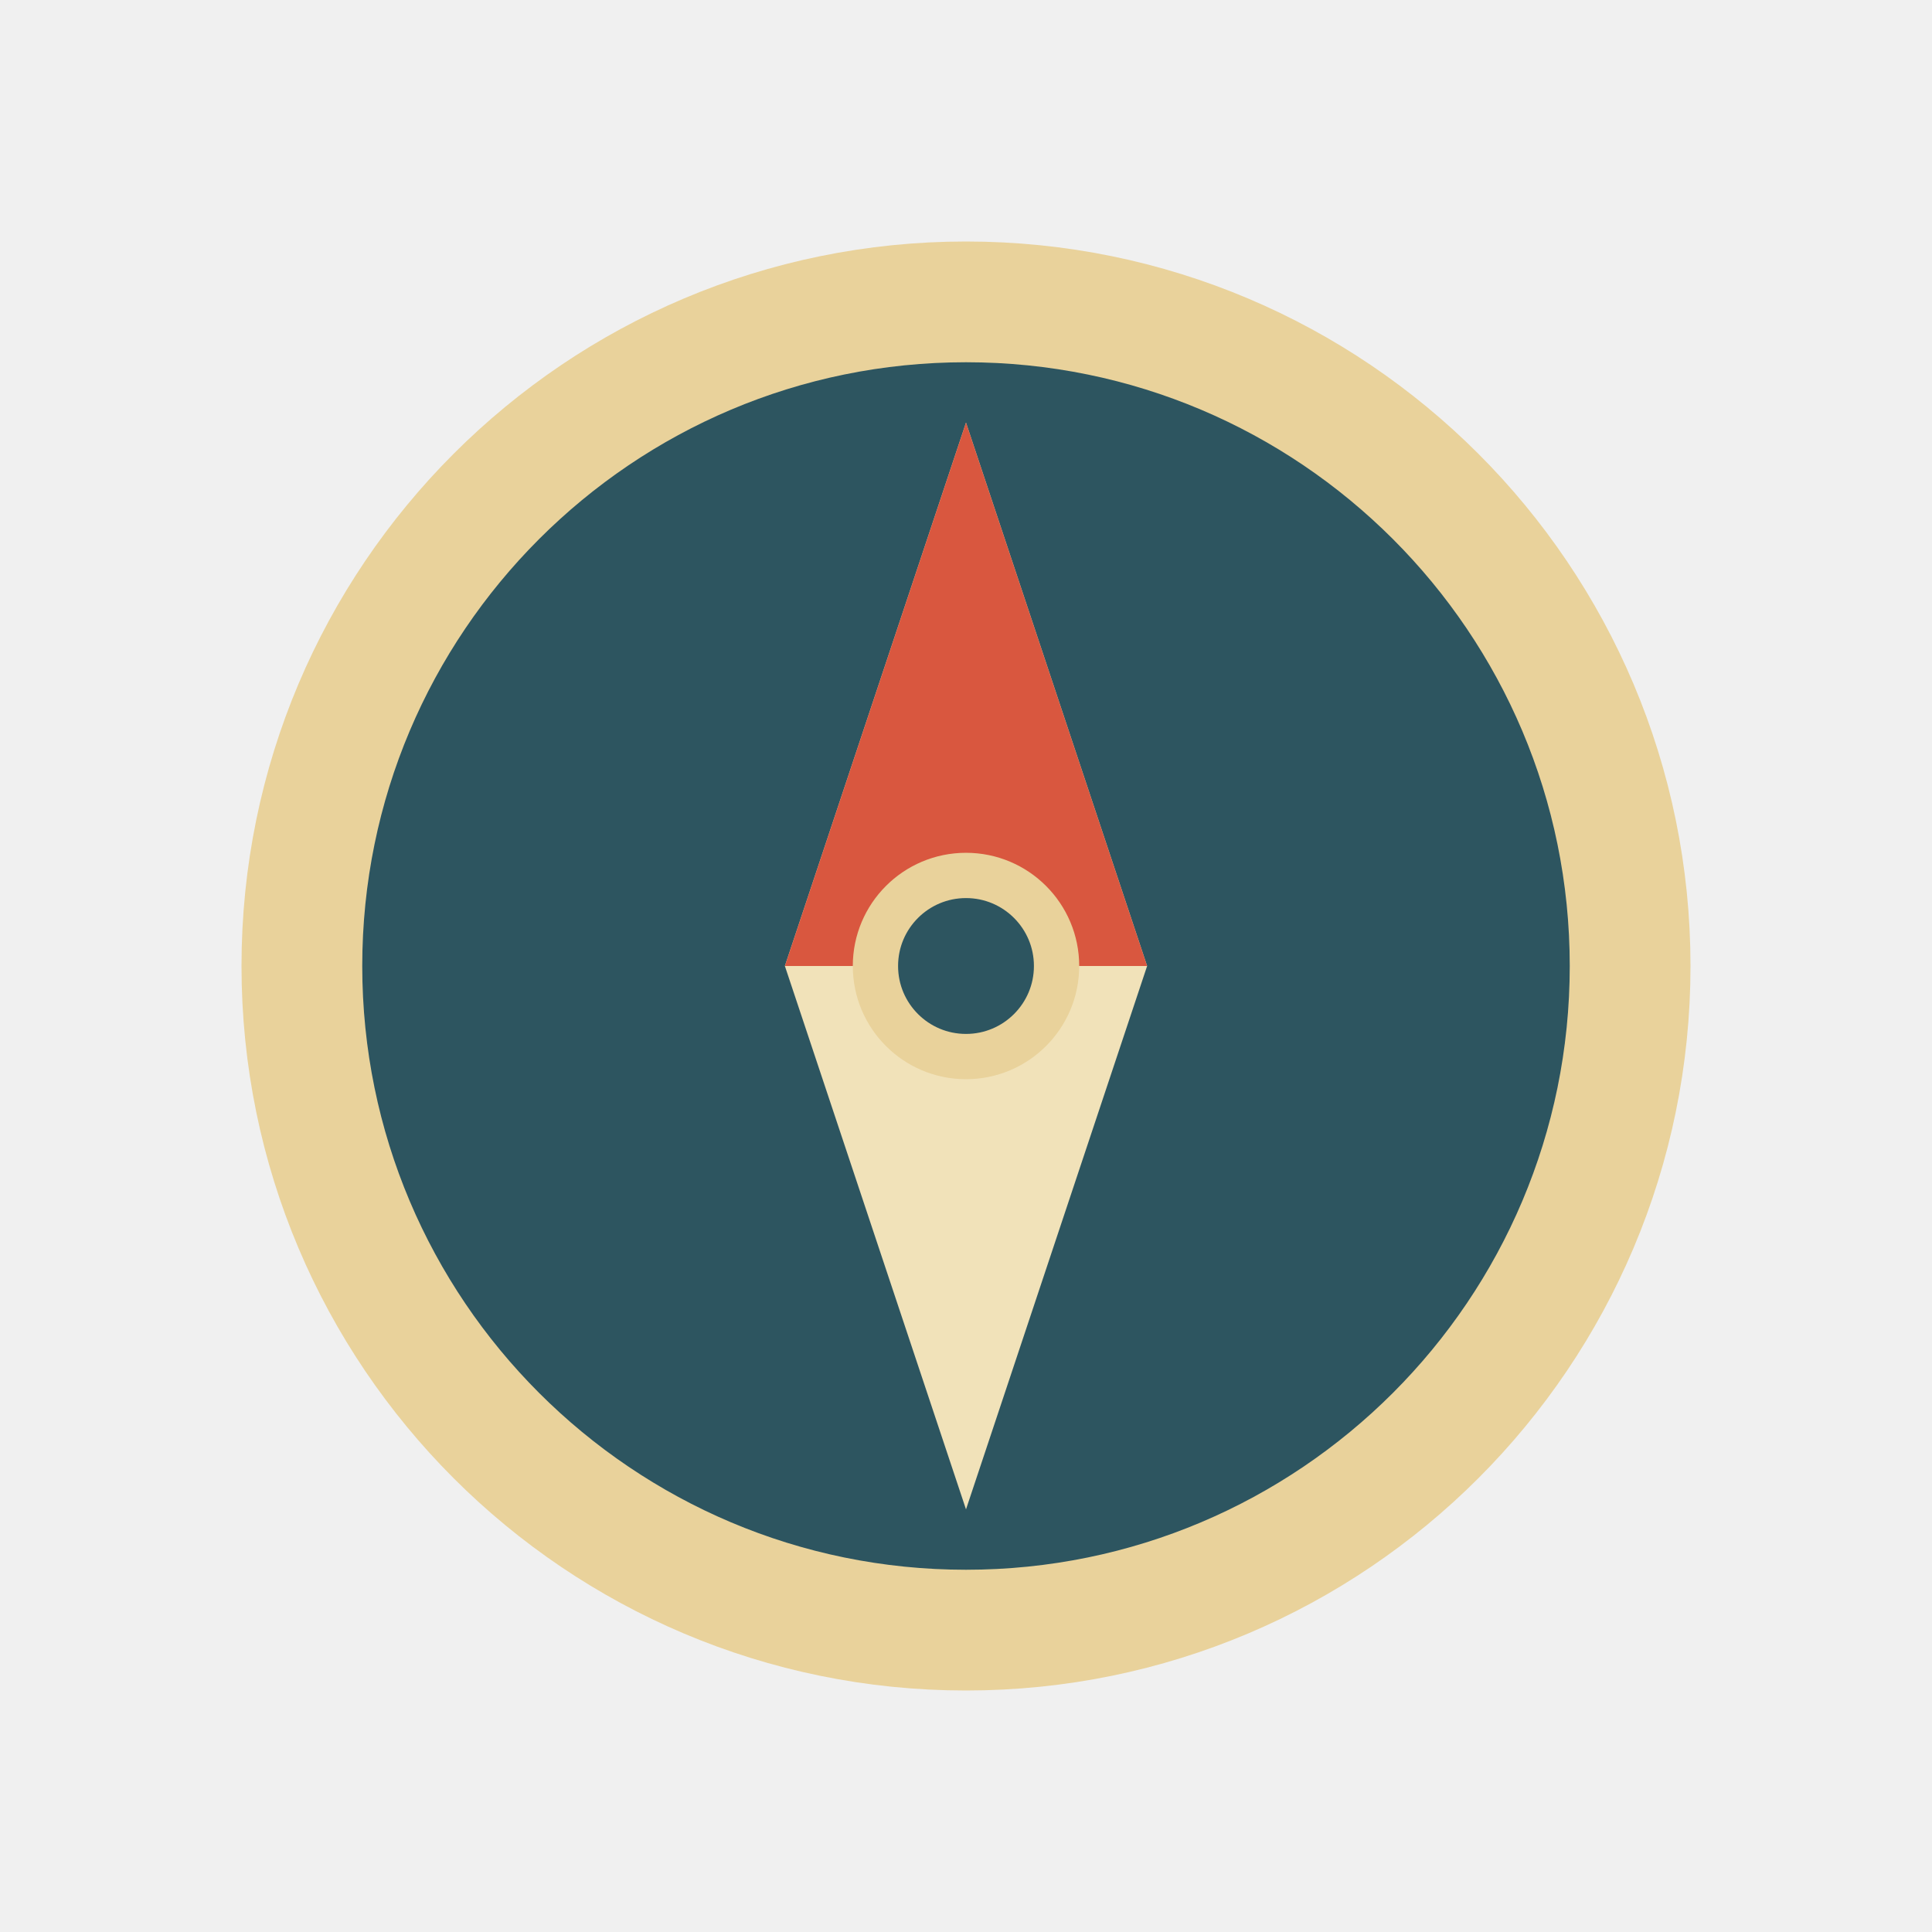
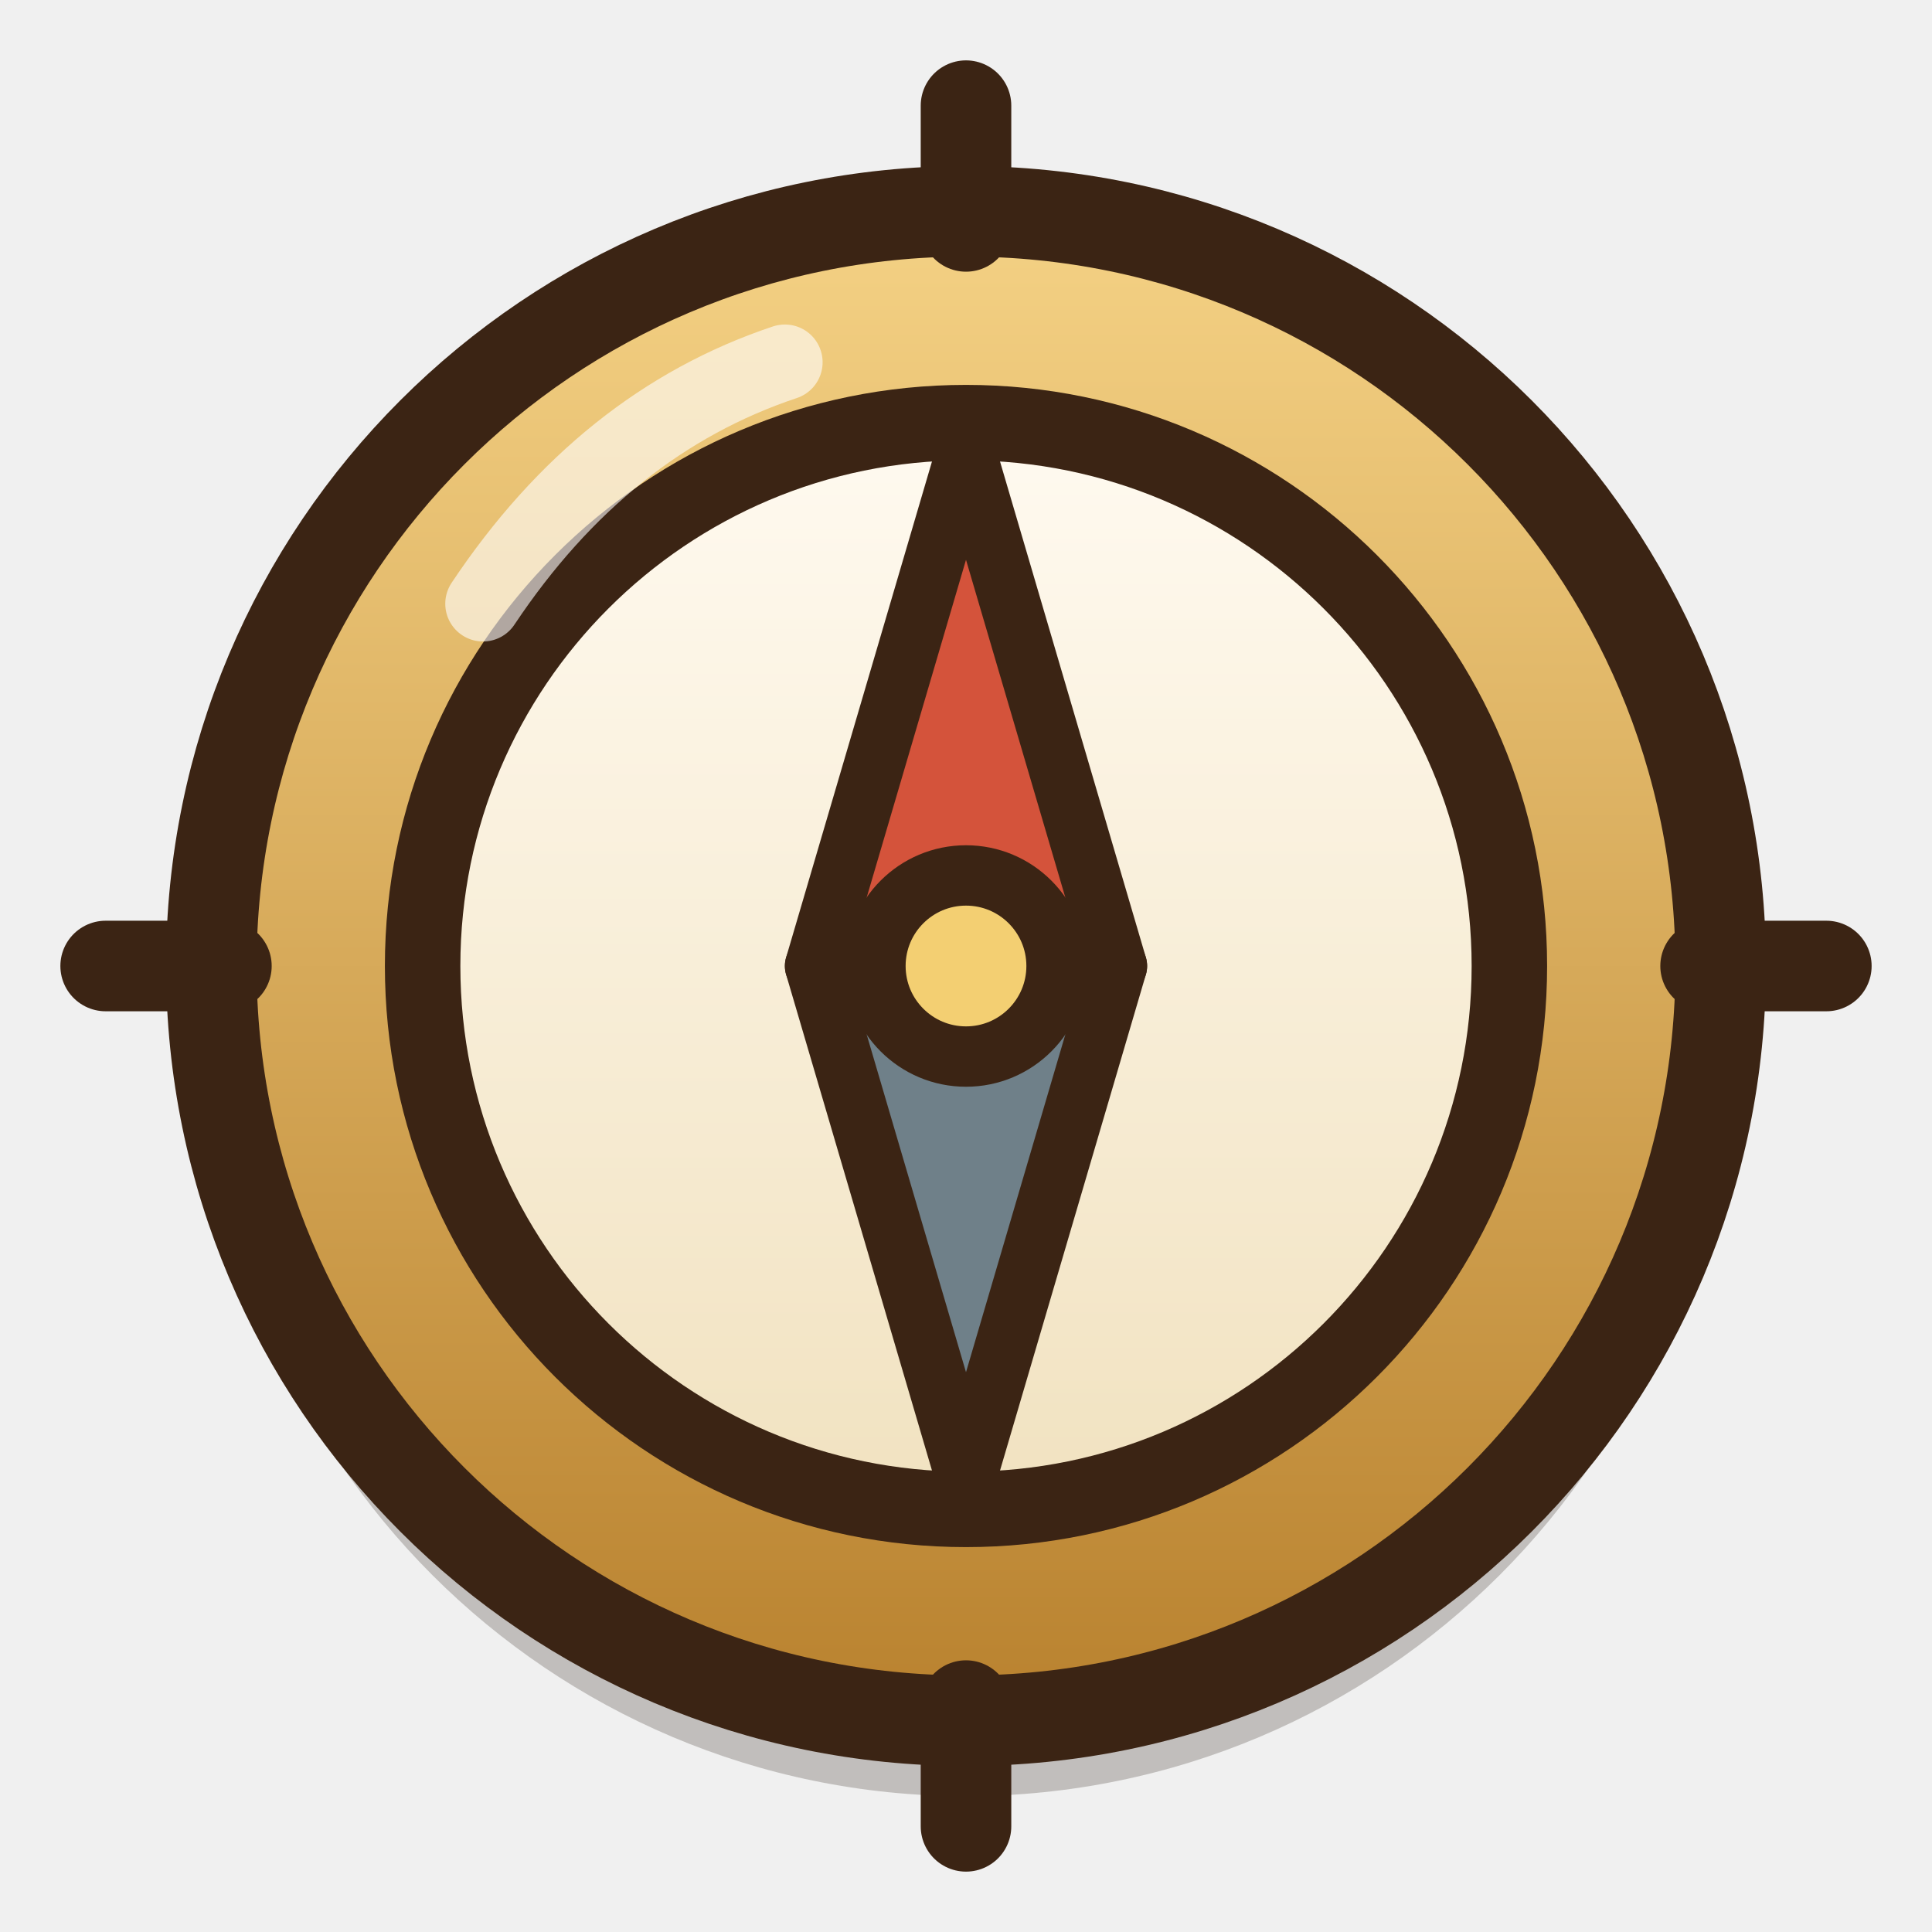
- <svg xmlns="http://www.w3.org/2000/svg" viewBox="0 0 64 64">
-   <circle cx="32" cy="32" r="22" fill="#2d5560" stroke="#e9d29b" stroke-width="4" />
-   <path d="M32 14l6 18-6 18-6-18z" fill="#f1e2b9" />
-   <path d="M32 14l6 18h-12z" fill="#d9573f" />
-   <circle cx="32" cy="32" r="3" fill="#2d5560" stroke="#e9d29b" stroke-width="1.5" />
+ <svg xmlns="http://www.w3.org/2000/svg" width="64" height="64" viewBox="0 0 64 64">
+   <defs>
+     <linearGradient id="r" x1="0" y1="0" x2="0" y2="1">
+       <stop offset="0" stop-color="#f4d184" />
+       <stop offset="1" stop-color="#b9822f" />
+     </linearGradient>
+     <linearGradient id="f" x1="0" y1="0" x2="0" y2="1">
+       <stop offset="0" stop-color="#fffaf0" />
+       <stop offset="1" stop-color="#f1e2c0" />
+     </linearGradient>
+   </defs>
+   <g transform="translate(0 2.5)" fill="#1a0f06" opacity=".22">
+     <circle cx="32" cy="32" r="25" />
+   </g>
+   <circle cx="32" cy="32" r="25" fill="url(#r)" stroke="#3b2414" stroke-width="3" stroke-linejoin="round" stroke-linecap="round" />
+   <circle cx="32" cy="32" r="18" fill="url(#f)" stroke="#3b2414" stroke-width="2.5" stroke-linejoin="round" stroke-linecap="round" />
+   <path d="M32 15l5 17h-10z" fill="#d4533b" stroke="#3b2414" stroke-width="2" stroke-linejoin="round" stroke-linecap="round" />
+   <path d="M32 49l-5-17h10z" fill="#6f8089" stroke="#3b2414" stroke-width="2" stroke-linejoin="round" stroke-linecap="round" />
+   <circle cx="32" cy="32" r="3" fill="#f3cf72" stroke="#3b2414" stroke-width="2" stroke-linejoin="round" stroke-linecap="round" />
+   <path d="M32 3.5v4M32 56.5v4M3.5 32h4M56.5 32h4" stroke="#3b2414" stroke-width="3" stroke-linecap="round" />
+   <path d="M16 20q4-6 10-8" stroke="#fff" stroke-width="2.5" opacity=".6" fill="none" stroke-linecap="round" />
</svg>
